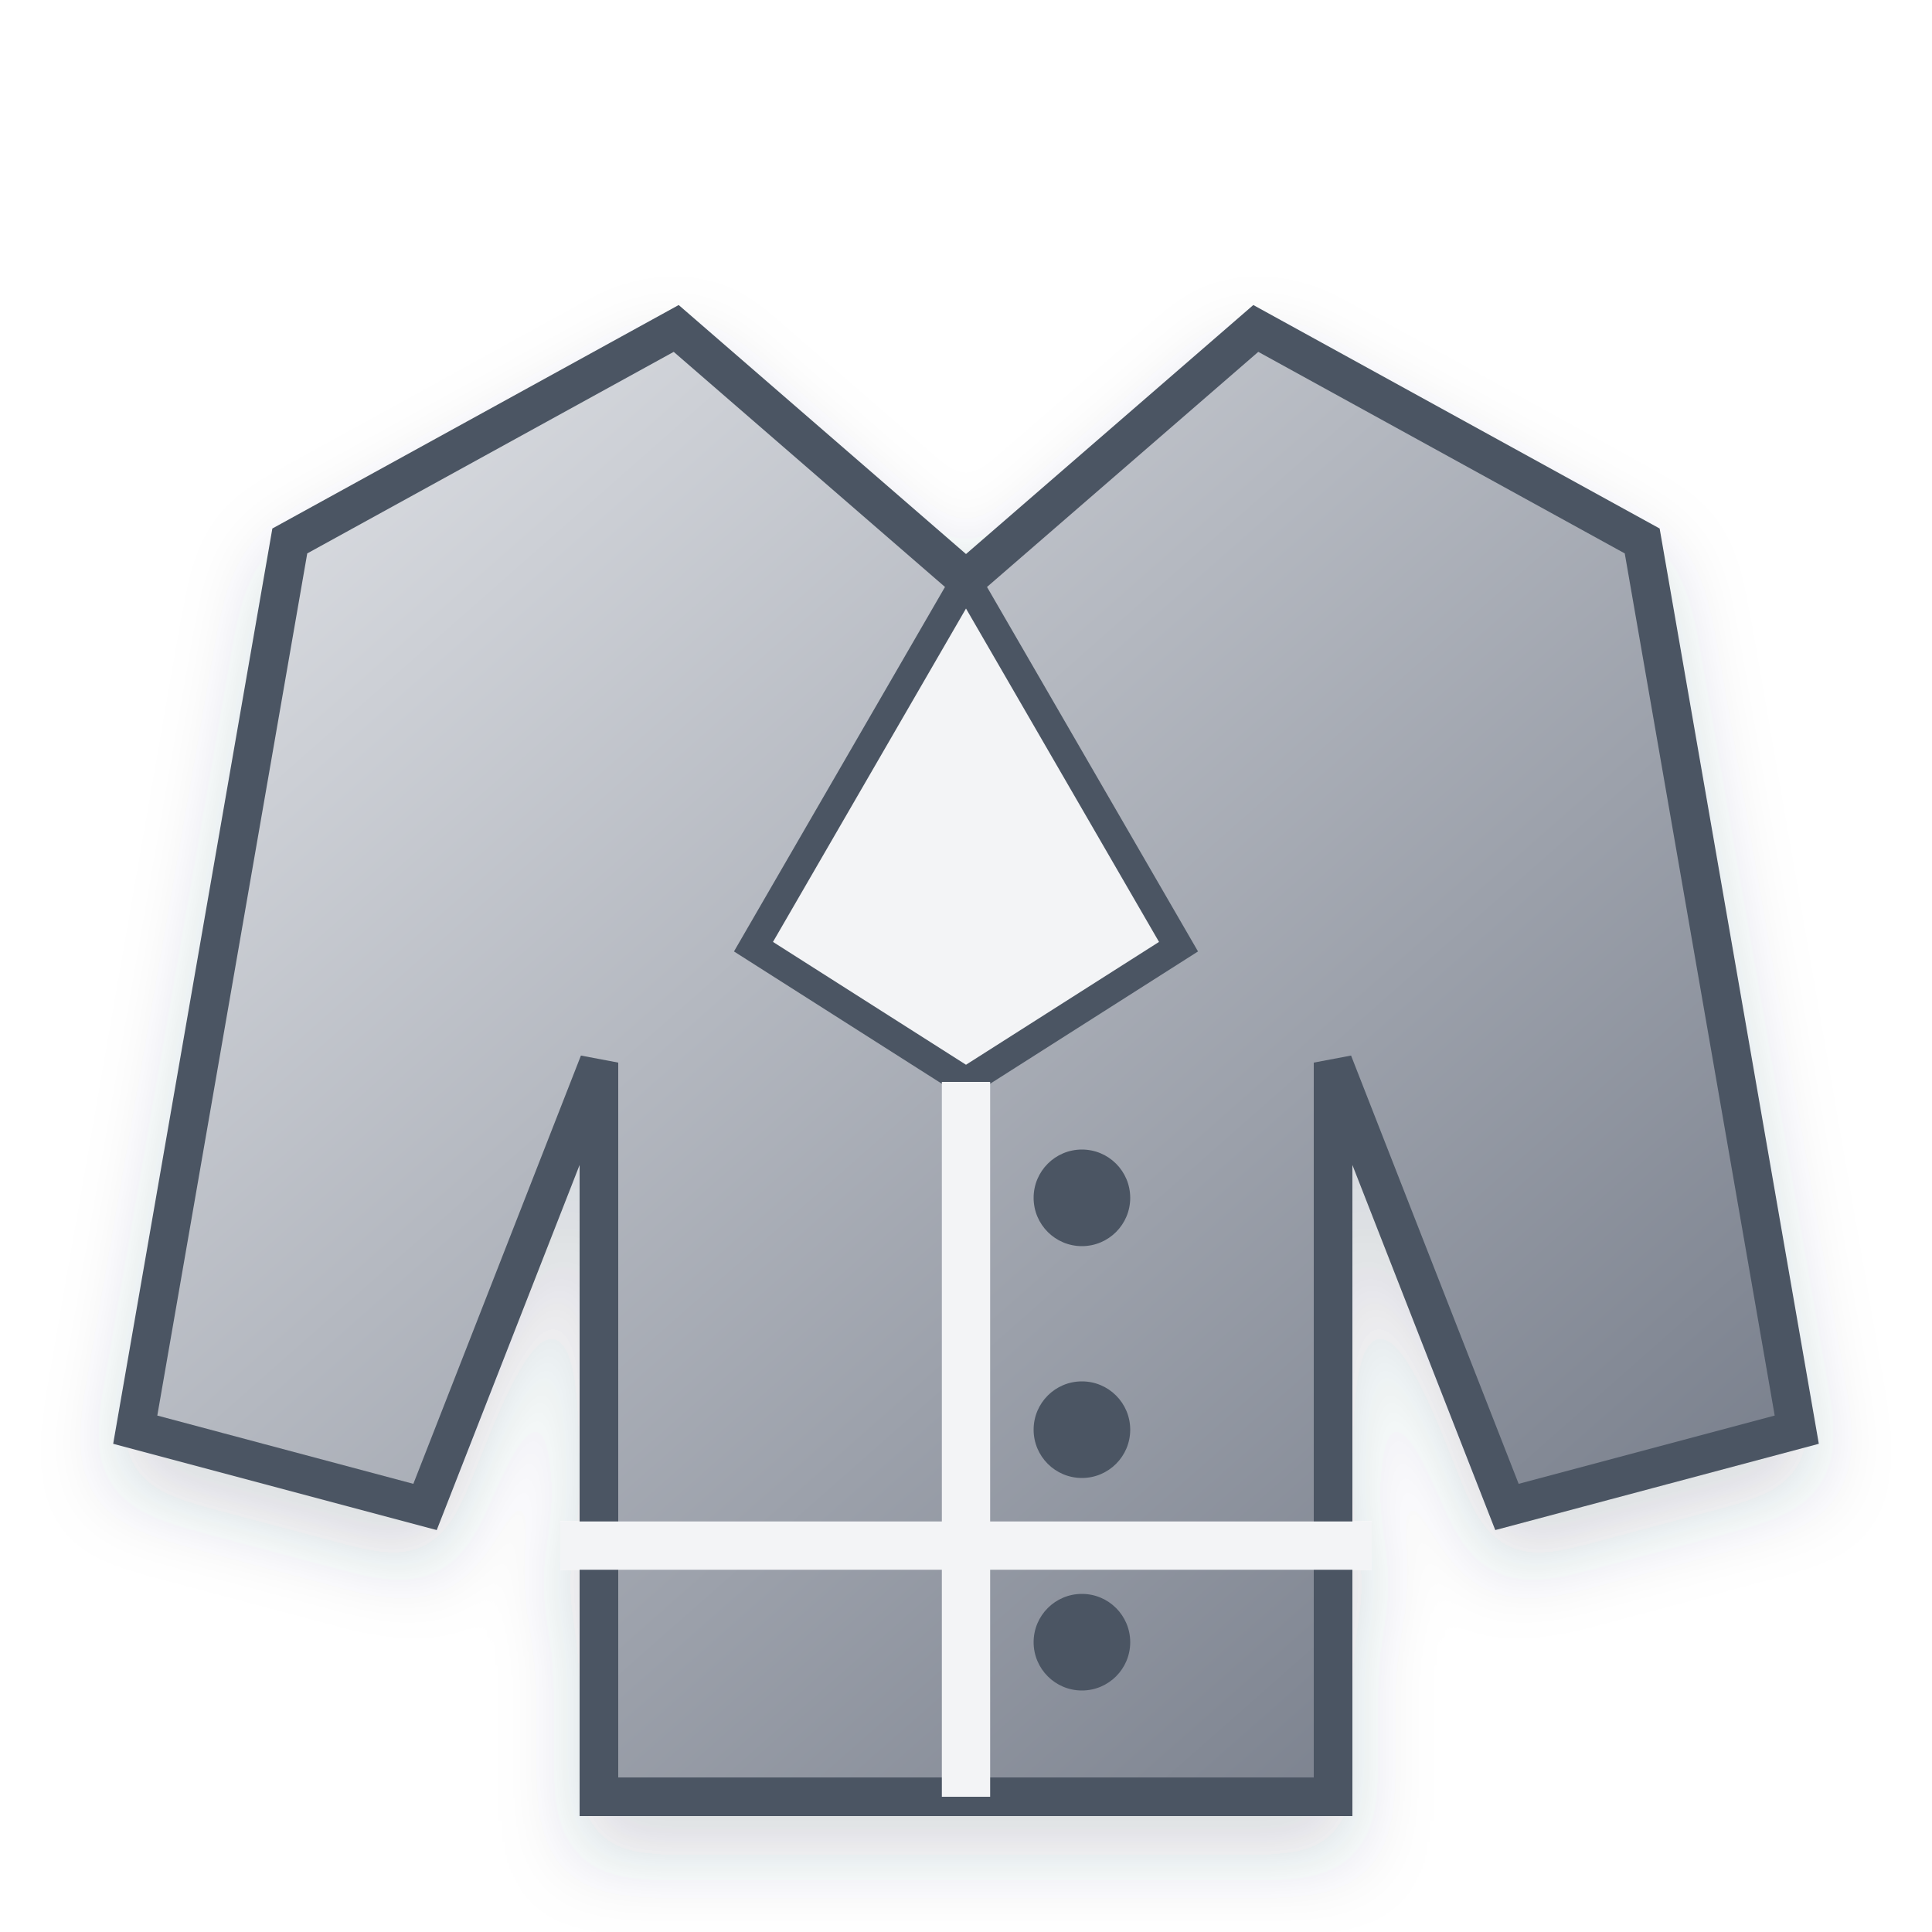
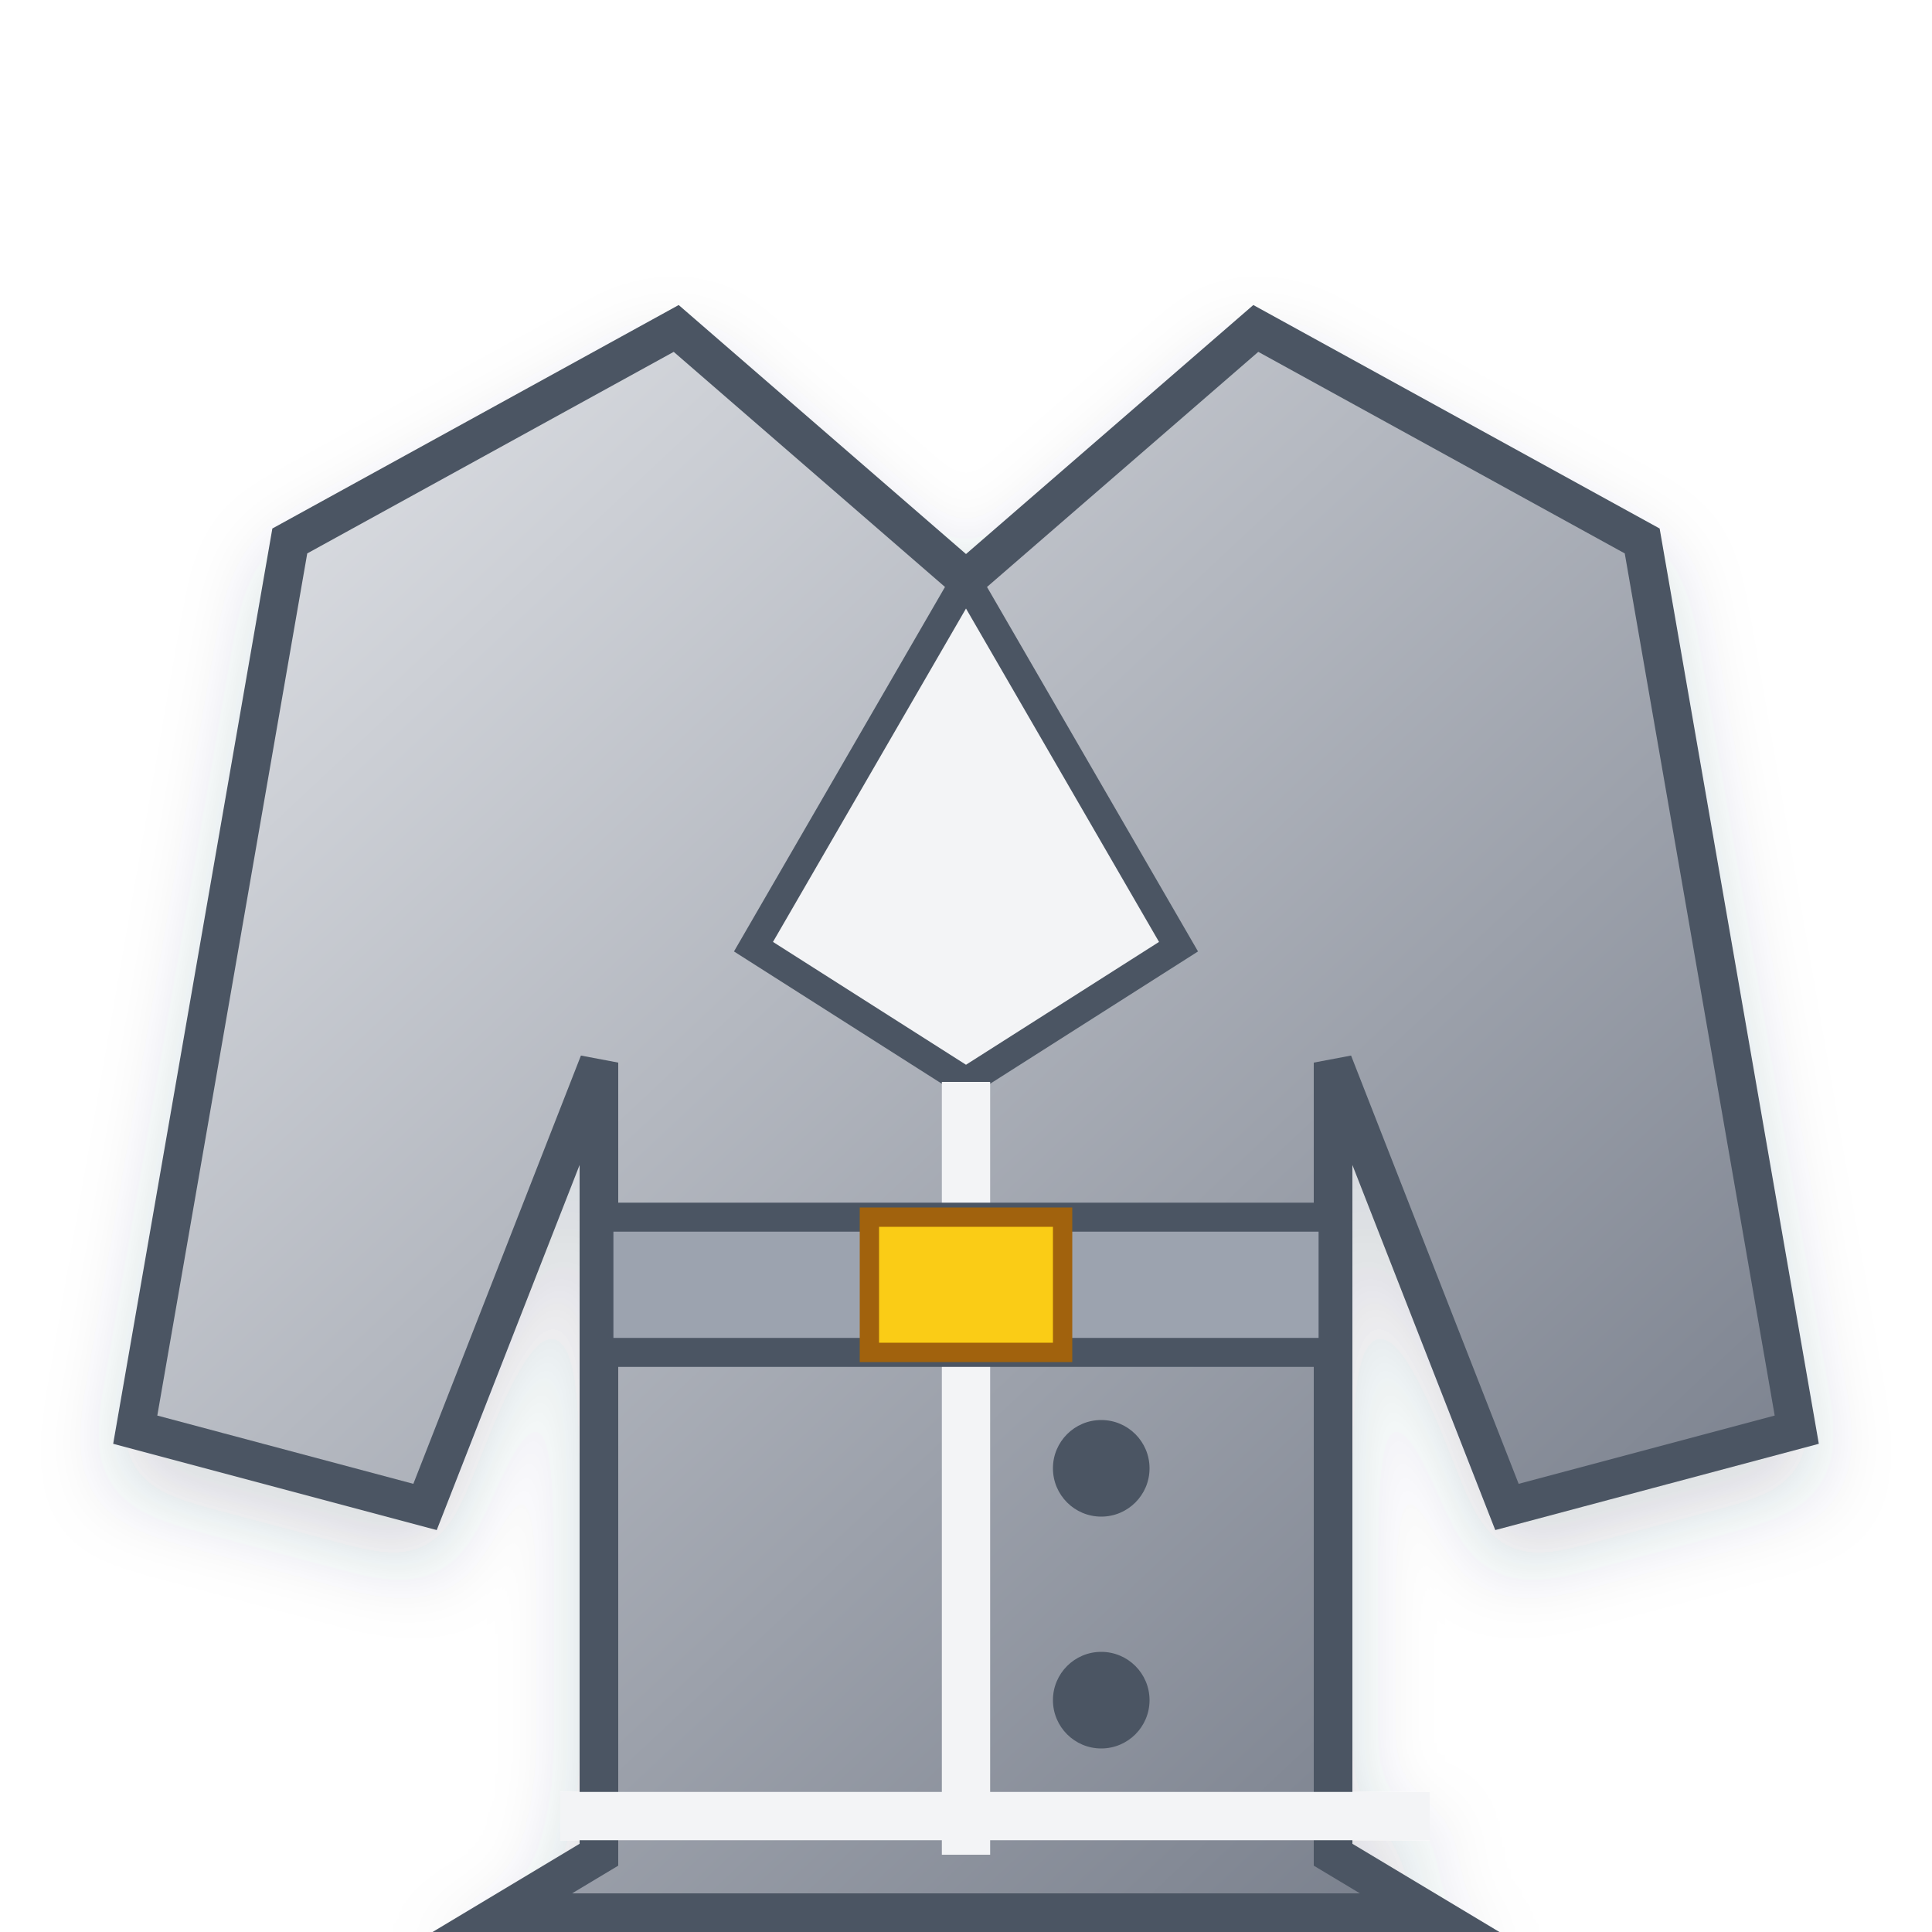
<svg xmlns="http://www.w3.org/2000/svg" viewBox="0 0 100 100">
  <defs>
    <linearGradient id="clothing-overcoat-main" x1="0" y1="0" x2="1" y2="1">
      <stop offset="0" stop-color="#e5e7eb" />
      <stop offset="1" stop-color="#6b7280" />
    </linearGradient>
    <filter id="clothing-overcoat-shadow" x="-20%" y="-20%" width="140%" height="140%">
      <feDropShadow dx="0" dy="2" stdDeviation="2" flood-color="#334155" flood-opacity=".18" />
    </filter>
  </defs>
  <g filter="url(#clothing-overcoat-shadow)">
-     <path d="m35 17-20 11-8 46 15 4 9-23v38h38V55l9 23 15-4-8-46-20-11-15 13Z" fill="url(#clothing-overcoat-main)" stroke="#4b5563" stroke-width="2" />
+     <path d="m35 17-20 11-8 46 15 4 9-23v41l-5 3h48l-5-3V55l9 23 15-4-8-46-20-11-15 13Z" fill="url(#clothing-overcoat-main)" stroke="#4b5563" stroke-width="2" />
    <path d="m35 17 15 13-11 19 11 7 11-7-11-19 15-13-15 13Z" fill="#f3f4f6" stroke="#4b5563" stroke-width="1.5" />
-     <path d="M50 56v37M29 80h42" fill="none" stroke="#f3f4f6" stroke-width="2.5" />
+     <path d="M50 56v40M29 94h45M31 66h38" fill="none" stroke="#f3f4f6" stroke-width="2.5" />
+     <path d="M31 63h38v7H31Z" fill="#9ca3af" stroke="#4b5563" stroke-width="1.5" />
+     <path d="M45 63h10v7H45Z" fill="#facc15" stroke="#a16207" stroke-width="1" />
    <g fill="#4b5563">
-       <circle cx="56" cy="62" r="2.5" />
-       <circle cx="56" cy="74" r="2.5" />
-       <circle cx="56" cy="85" r="2.5" />
+       <circle cx="57" cy="76" r="2.5" />
+       <circle cx="57" cy="88" r="2.5" />
    </g>
  </g>
</svg>
